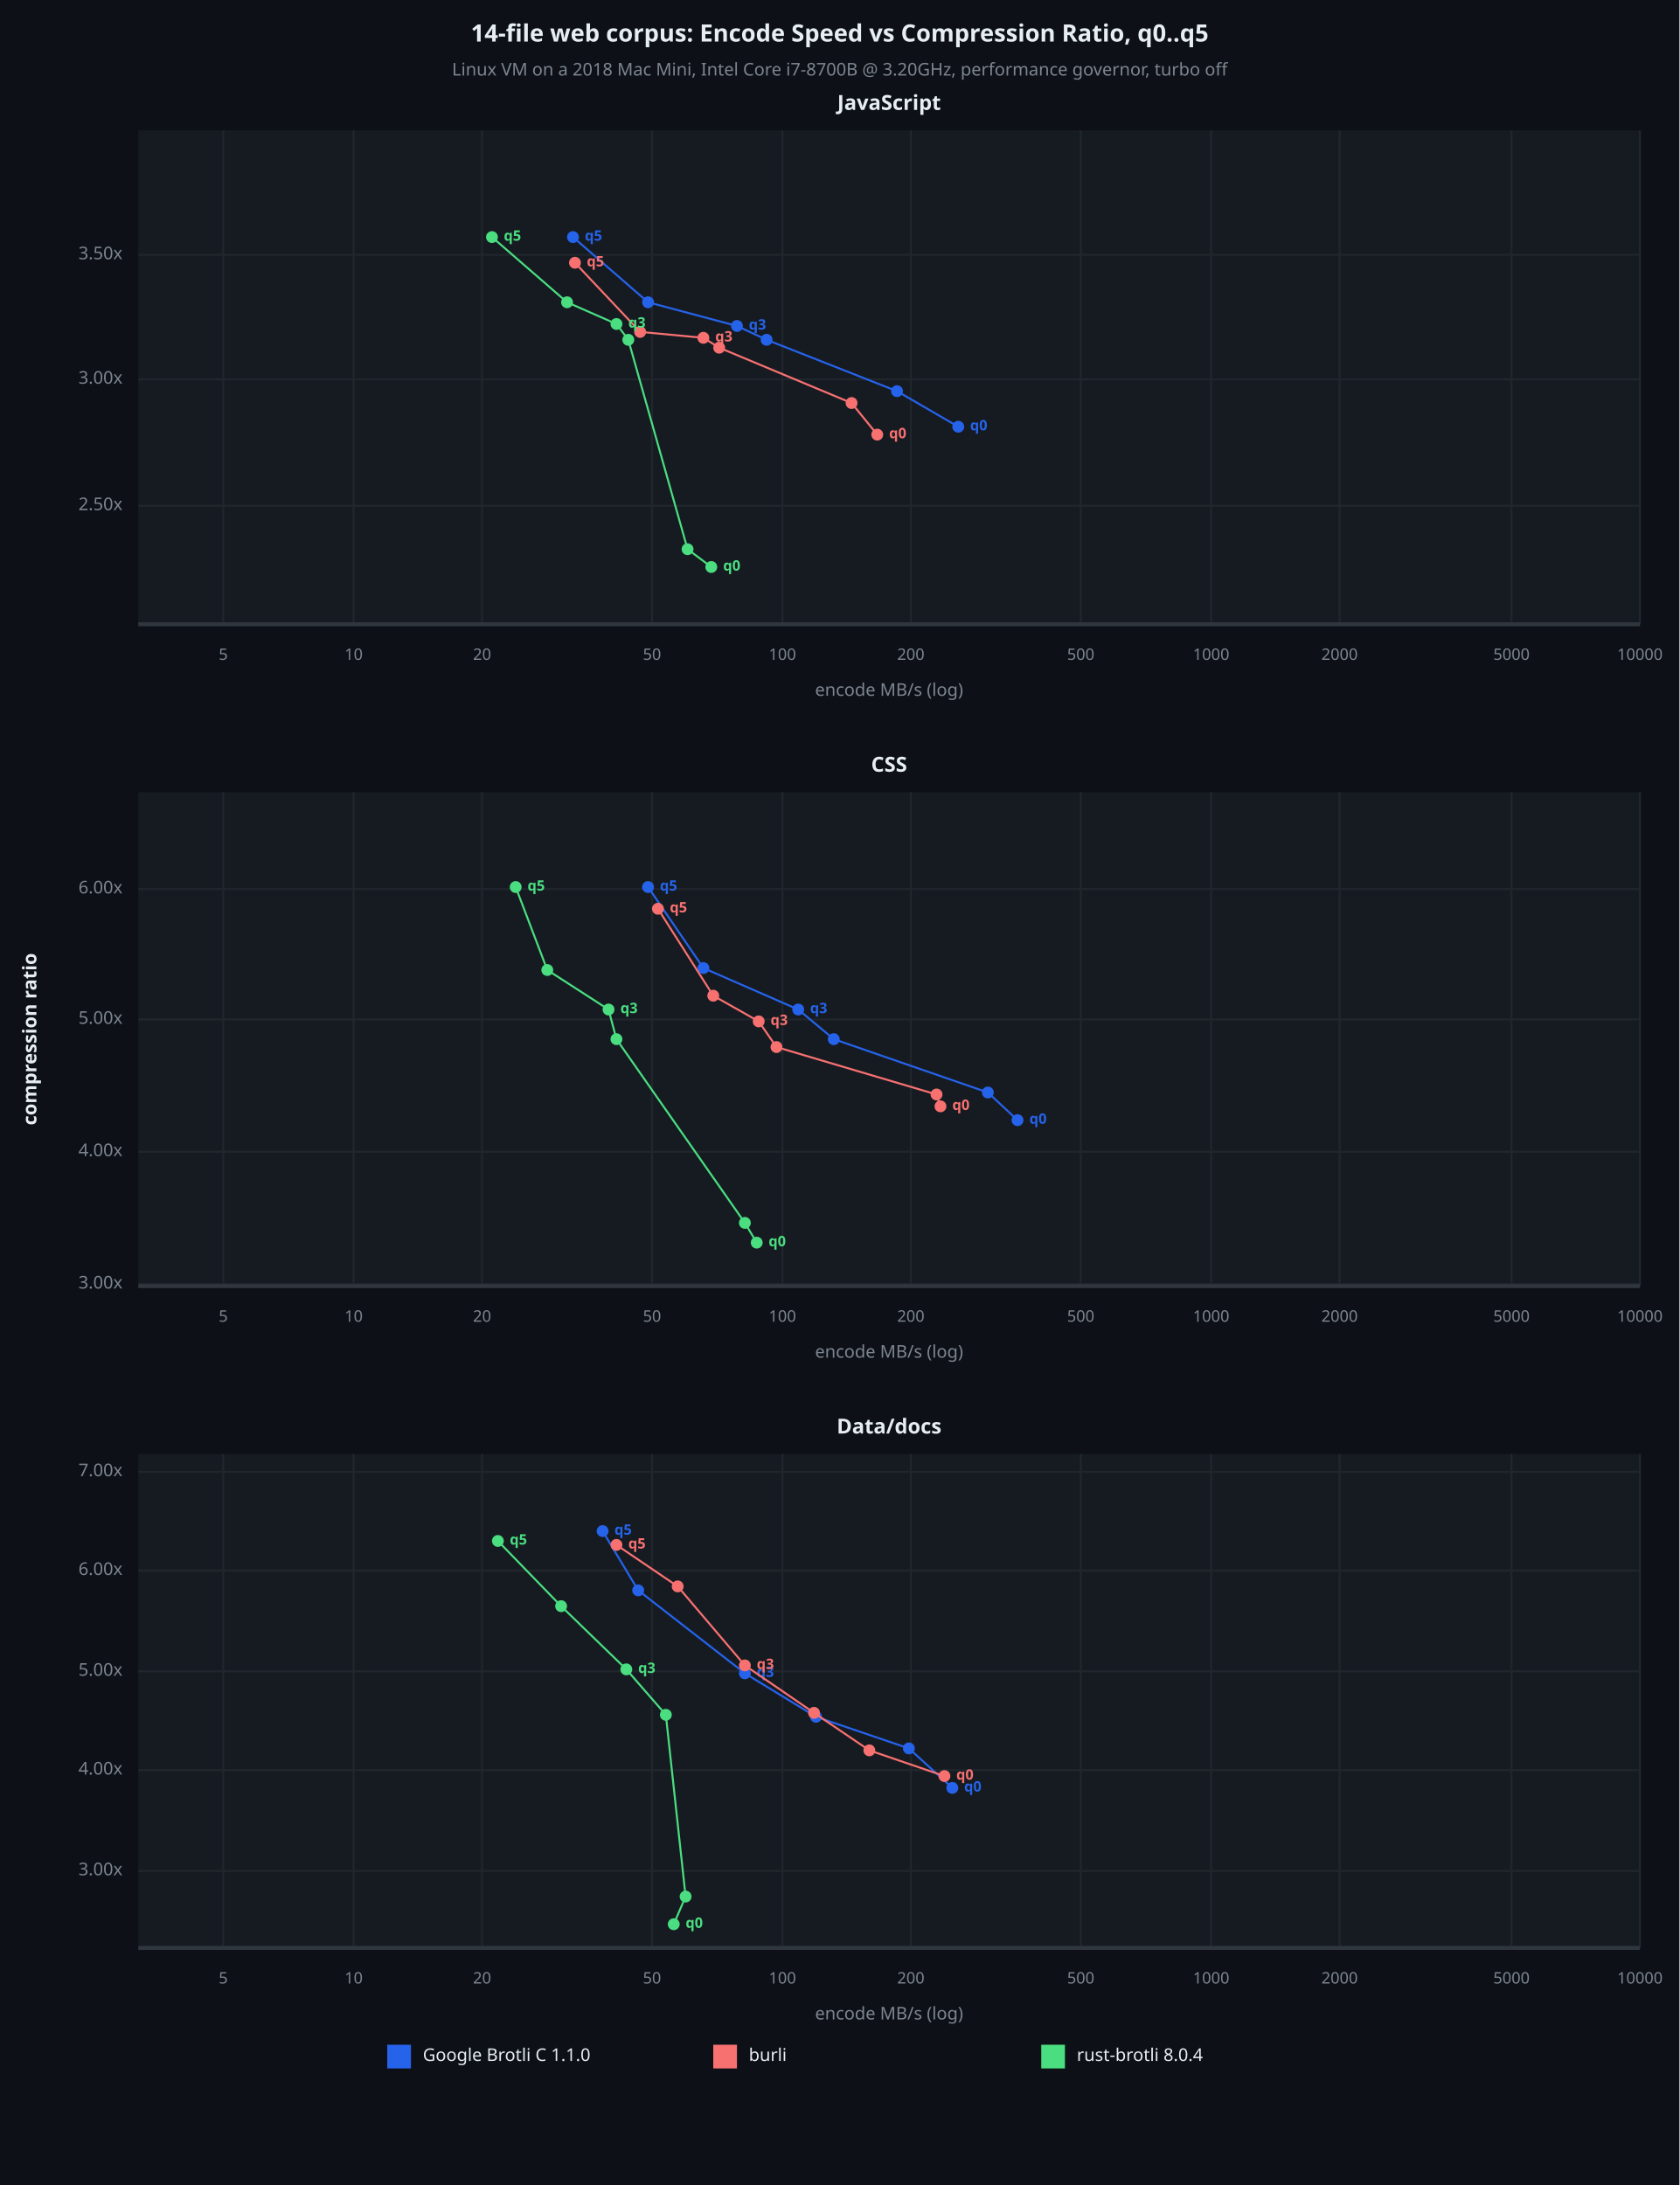
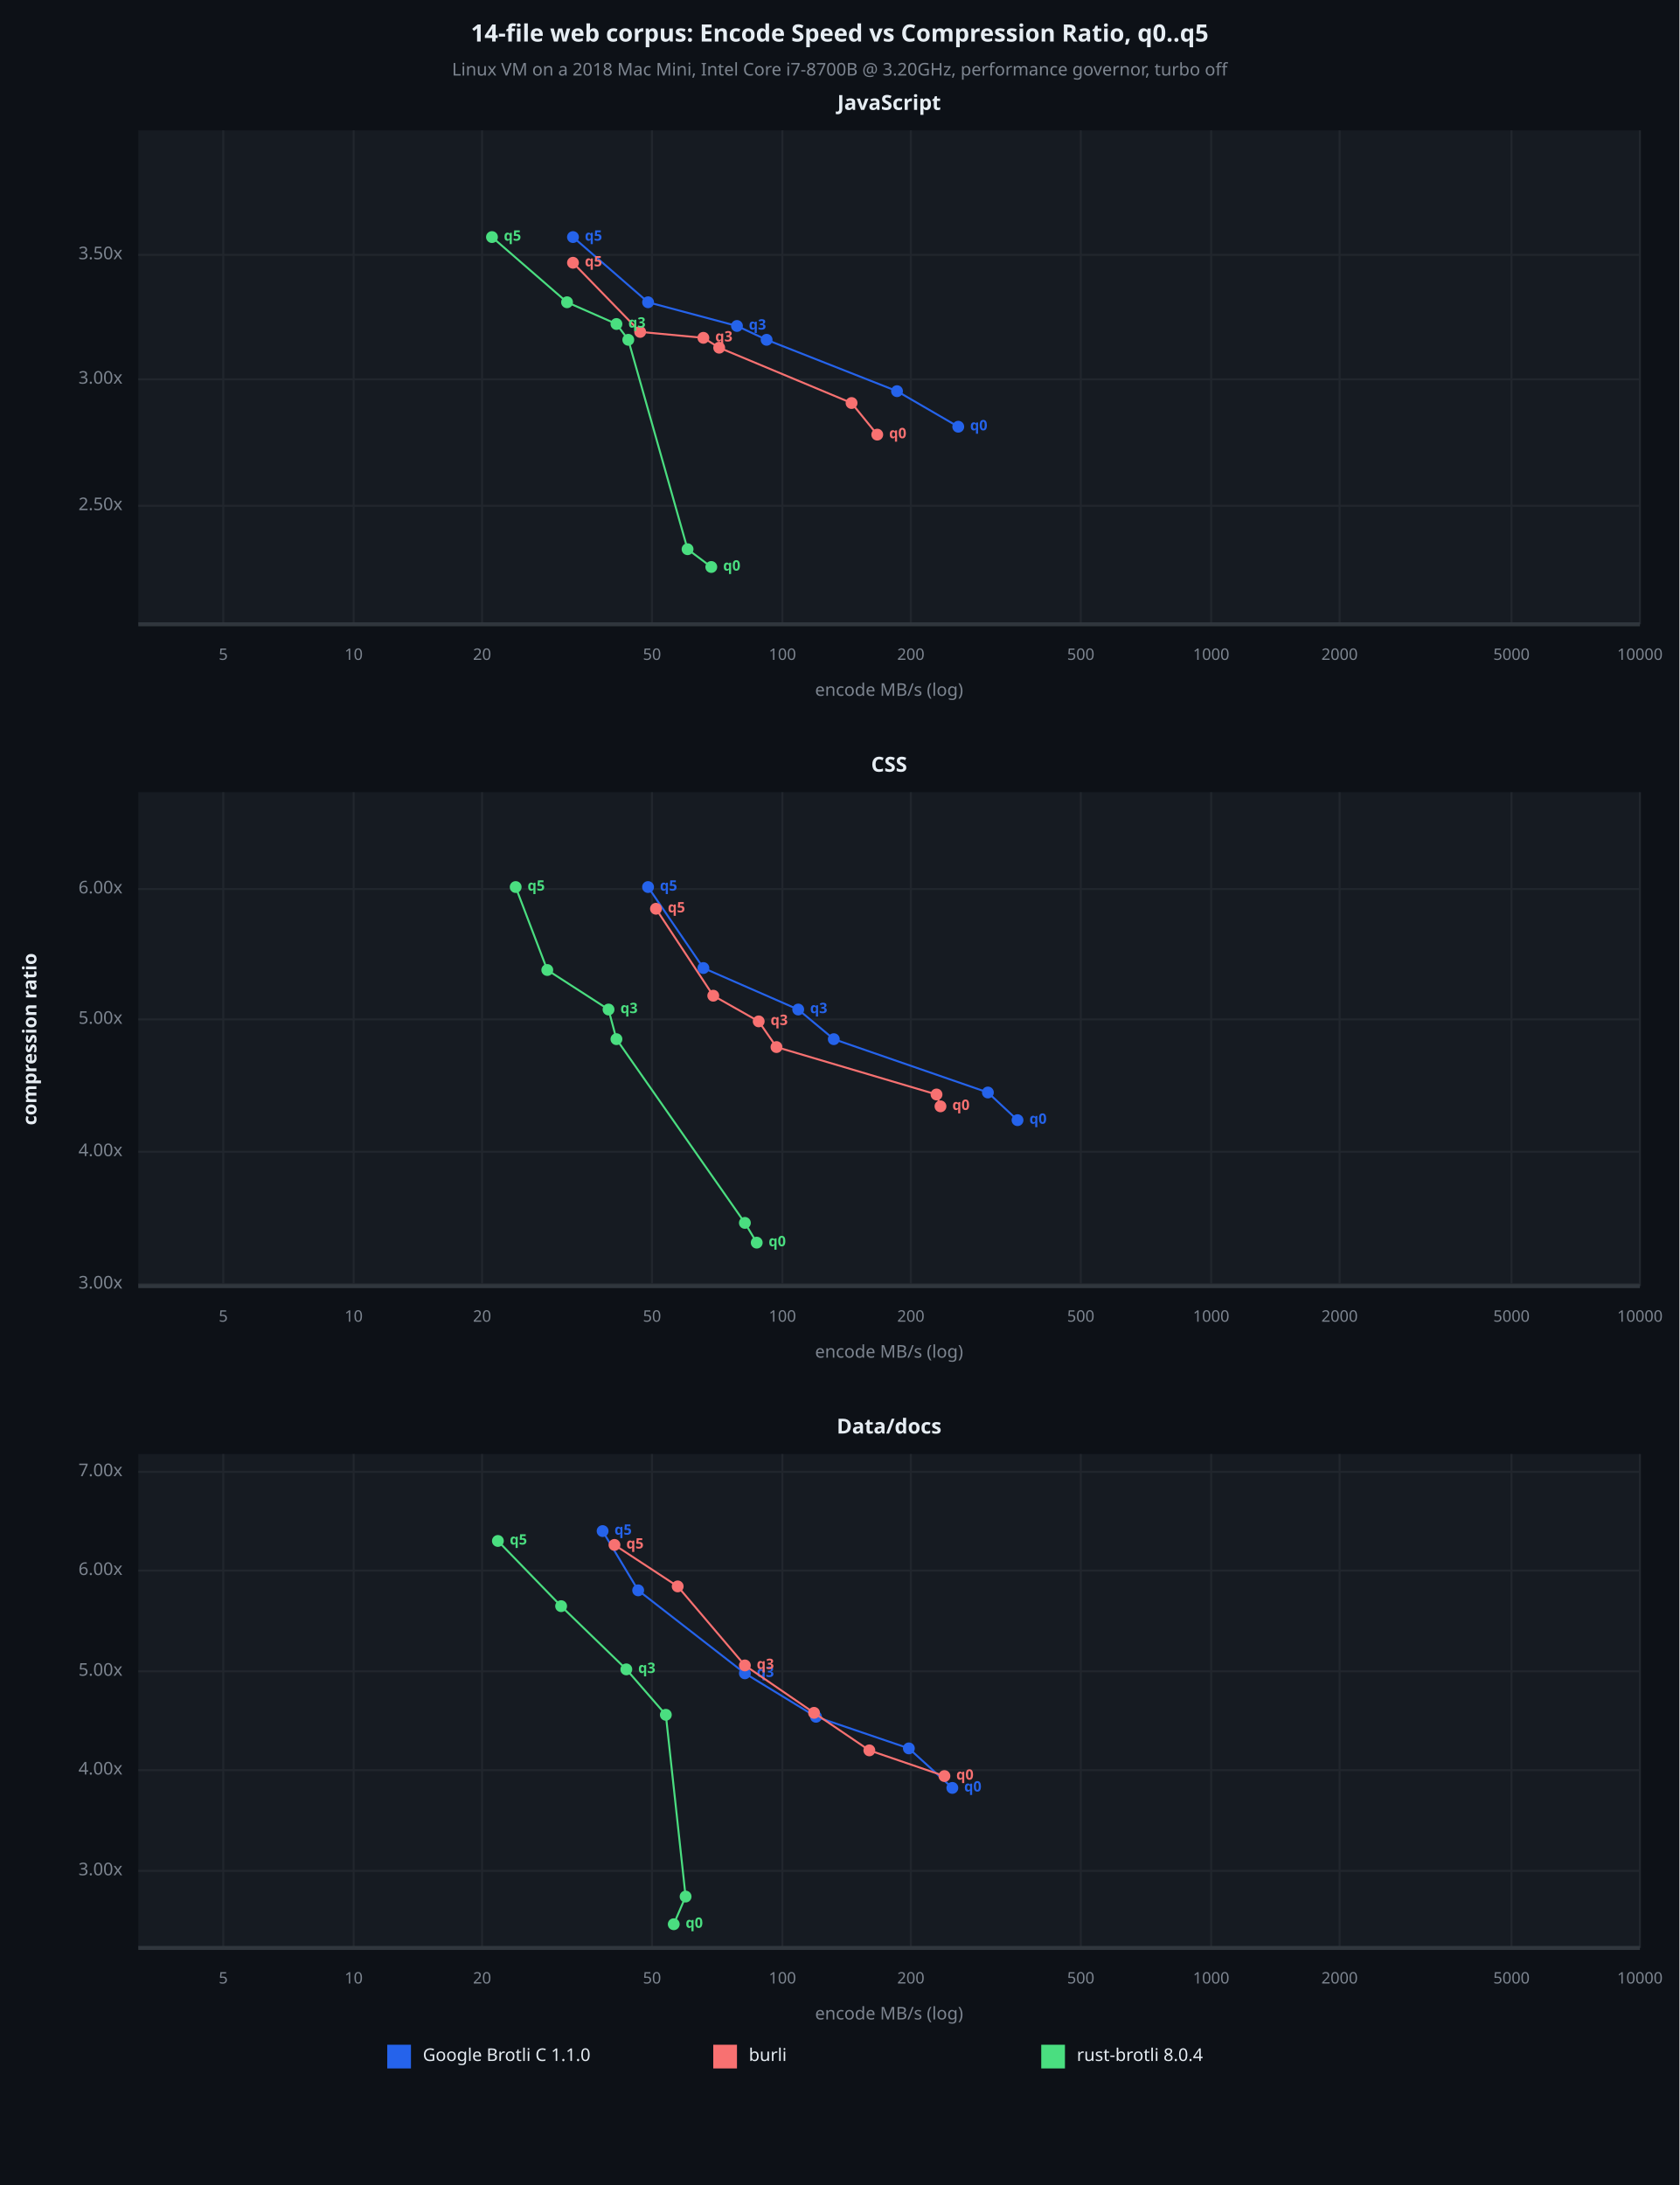
<svg xmlns="http://www.w3.org/2000/svg" viewBox="0 0 850 1106" font-family="system-ui, -apple-system, sans-serif">
  <rect x="0" y="0" width="850" height="1106" opacity="1" fill="#0D1117" stroke="none" />
  <text x="425" y="18" dy="0.5ex" text-anchor="middle" font-family="sans-serif" font-size="12.097" opacity="1" fill="#E6EDF3" font-weight="bold">
14-file web corpus: Encode Speed vs Compression Ratio, q0..q5
</text>
  <text x="425" y="36" dy="0.5ex" text-anchor="middle" font-family="sans-serif" font-size="8.871" opacity="1" fill="#7D8590">
Linux VM on a 2018 Mac Mini, Intel Core i7-8700B @ 3.20GHz, performance governor, turbo off
</text>
  <rect x="70" y="66" width="760" height="250" opacity="1" fill="#161B22" stroke="none" />
  <text x="450" y="53" dy="0.5ex" text-anchor="middle" font-family="sans-serif" font-size="10.484" opacity="1" fill="#E6EDF3" font-weight="bold">
JavaScript
</text>
  <polyline fill="none" opacity="1" stroke="#21262D" stroke-width="1" points="113,66 113,316 " />
  <text x="113" y="332" dy="0.5ex" text-anchor="middle" font-family="sans-serif" font-size="8.065" opacity="1" fill="#7D8590">
5
</text>
  <polyline fill="none" opacity="1" stroke="#21262D" stroke-width="1" points="179,66 179,316 " />
  <text x="179" y="332" dy="0.5ex" text-anchor="middle" font-family="sans-serif" font-size="8.065" opacity="1" fill="#7D8590">
10
</text>
  <polyline fill="none" opacity="1" stroke="#21262D" stroke-width="1" points="244,66 244,316 " />
  <text x="244" y="332" dy="0.5ex" text-anchor="middle" font-family="sans-serif" font-size="8.065" opacity="1" fill="#7D8590">
20
</text>
  <polyline fill="none" opacity="1" stroke="#21262D" stroke-width="1" points="330,66 330,316 " />
  <text x="330" y="332" dy="0.5ex" text-anchor="middle" font-family="sans-serif" font-size="8.065" opacity="1" fill="#7D8590">
50
</text>
  <polyline fill="none" opacity="1" stroke="#21262D" stroke-width="1" points="396,66 396,316 " />
  <text x="396" y="332" dy="0.5ex" text-anchor="middle" font-family="sans-serif" font-size="8.065" opacity="1" fill="#7D8590">
100
</text>
  <polyline fill="none" opacity="1" stroke="#21262D" stroke-width="1" points="461,66 461,316 " />
  <text x="461" y="332" dy="0.5ex" text-anchor="middle" font-family="sans-serif" font-size="8.065" opacity="1" fill="#7D8590">
200
</text>
  <polyline fill="none" opacity="1" stroke="#21262D" stroke-width="1" points="547,66 547,316 " />
  <text x="547" y="332" dy="0.5ex" text-anchor="middle" font-family="sans-serif" font-size="8.065" opacity="1" fill="#7D8590">
500
</text>
  <polyline fill="none" opacity="1" stroke="#21262D" stroke-width="1" points="613,66 613,316 " />
  <text x="613" y="332" dy="0.5ex" text-anchor="middle" font-family="sans-serif" font-size="8.065" opacity="1" fill="#7D8590">
1000
</text>
  <polyline fill="none" opacity="1" stroke="#21262D" stroke-width="1" points="678,66 678,316 " />
  <text x="678" y="332" dy="0.5ex" text-anchor="middle" font-family="sans-serif" font-size="8.065" opacity="1" fill="#7D8590">
2000
</text>
  <polyline fill="none" opacity="1" stroke="#21262D" stroke-width="1" points="765,66 765,316 " />
  <text x="765" y="332" dy="0.5ex" text-anchor="middle" font-family="sans-serif" font-size="8.065" opacity="1" fill="#7D8590">
5000
</text>
  <polyline fill="none" opacity="1" stroke="#21262D" stroke-width="1" points="830,66 830,316 " />
  <text x="830" y="332" dy="0.5ex" text-anchor="middle" font-family="sans-serif" font-size="8.065" opacity="1" fill="#7D8590">
10000
</text>
  <polyline fill="none" opacity="1" stroke="#21262D" stroke-width="1" points="70,256 830,256 " />
  <text x="62" y="256" dy="0.5ex" text-anchor="end" font-family="sans-serif" font-size="8.871" opacity="1" fill="#7D8590">
2.50x
</text>
  <polyline fill="none" opacity="1" stroke="#21262D" stroke-width="1" points="70,192 830,192 " />
  <text x="62" y="192" dy="0.5ex" text-anchor="end" font-family="sans-serif" font-size="8.871" opacity="1" fill="#7D8590">
3.00x
</text>
  <polyline fill="none" opacity="1" stroke="#21262D" stroke-width="1" points="70,129 830,129 " />
  <text x="62" y="129" dy="0.5ex" text-anchor="end" font-family="sans-serif" font-size="8.871" opacity="1" fill="#7D8590">
3.50x
</text>
  <polyline fill="none" opacity="1" stroke="#30363D" stroke-width="2" points="70,316 830,316 " />
  <polyline fill="none" opacity="1" stroke="#2563EB" stroke-width="1" points="485,216 454,198 388,172 373,165 328,153 290,120 " />
  <circle cx="485" cy="216" r="3" opacity="1" fill="#2563EB" stroke="none" stroke-width="1" />
  <text x="491" y="216" dy="0.5ex" text-anchor="start" font-family="sans-serif" font-size="7.258" opacity="1" fill="#2563EB" font-weight="bold">
q0
</text>
  <circle cx="454" cy="198" r="3" opacity="1" fill="#2563EB" stroke="none" stroke-width="1" />
  <circle cx="388" cy="172" r="3" opacity="1" fill="#2563EB" stroke="none" stroke-width="1" />
  <circle cx="373" cy="165" r="3" opacity="1" fill="#2563EB" stroke="none" stroke-width="1" />
  <text x="379" y="165" dy="0.5ex" text-anchor="start" font-family="sans-serif" font-size="7.258" opacity="1" fill="#2563EB" font-weight="bold">
q3
</text>
  <circle cx="328" cy="153" r="3" opacity="1" fill="#2563EB" stroke="none" stroke-width="1" />
  <circle cx="290" cy="120" r="3" opacity="1" fill="#2563EB" stroke="none" stroke-width="1" />
  <text x="296" y="120" dy="0.5ex" text-anchor="start" font-family="sans-serif" font-size="7.258" opacity="1" fill="#2563EB" font-weight="bold">
q5
</text>
-   <polyline fill="none" opacity="1" stroke="#F87171" stroke-width="1" points="444,220 431,204 364,176 356,171 324,168 291,133 " />
+   <polyline fill="none" opacity="1" stroke="#F87171" stroke-width="1" points="444,220 431,204 364,176 356,171 324,168 290,133 " />
  <circle cx="444" cy="220" r="3" opacity="1" fill="#F87171" stroke="none" stroke-width="1" />
  <text x="450" y="220" dy="0.5ex" text-anchor="start" font-family="sans-serif" font-size="7.258" opacity="1" fill="#F87171" font-weight="bold">
q0
</text>
  <circle cx="431" cy="204" r="3" opacity="1" fill="#F87171" stroke="none" stroke-width="1" />
  <circle cx="364" cy="176" r="3" opacity="1" fill="#F87171" stroke="none" stroke-width="1" />
  <circle cx="356" cy="171" r="3" opacity="1" fill="#F87171" stroke="none" stroke-width="1" />
  <text x="362" y="171" dy="0.5ex" text-anchor="start" font-family="sans-serif" font-size="7.258" opacity="1" fill="#F87171" font-weight="bold">
q3
</text>
  <circle cx="324" cy="168" r="3" opacity="1" fill="#F87171" stroke="none" stroke-width="1" />
-   <circle cx="291" cy="133" r="3" opacity="1" fill="#F87171" stroke="none" stroke-width="1" />
-   <text x="297" y="133" dy="0.5ex" text-anchor="start" font-family="sans-serif" font-size="7.258" opacity="1" fill="#F87171" font-weight="bold">
+   <circle cx="290" cy="133" r="3" opacity="1" fill="#F87171" stroke="none" stroke-width="1" />
+   <text x="296" y="133" dy="0.5ex" text-anchor="start" font-family="sans-serif" font-size="7.258" opacity="1" fill="#F87171" font-weight="bold">
q5
</text>
  <polyline fill="none" opacity="1" stroke="#4ADE80" stroke-width="1" points="360,287 348,278 318,172 312,164 287,153 249,120 " />
  <circle cx="360" cy="287" r="3" opacity="1" fill="#4ADE80" stroke="none" stroke-width="1" />
  <text x="366" y="287" dy="0.5ex" text-anchor="start" font-family="sans-serif" font-size="7.258" opacity="1" fill="#4ADE80" font-weight="bold">
q0
</text>
  <circle cx="348" cy="278" r="3" opacity="1" fill="#4ADE80" stroke="none" stroke-width="1" />
  <circle cx="318" cy="172" r="3" opacity="1" fill="#4ADE80" stroke="none" stroke-width="1" />
  <circle cx="312" cy="164" r="3" opacity="1" fill="#4ADE80" stroke="none" stroke-width="1" />
  <text x="318" y="164" dy="0.5ex" text-anchor="start" font-family="sans-serif" font-size="7.258" opacity="1" fill="#4ADE80" font-weight="bold">
q3
</text>
  <circle cx="287" cy="153" r="3" opacity="1" fill="#4ADE80" stroke="none" stroke-width="1" />
  <circle cx="249" cy="120" r="3" opacity="1" fill="#4ADE80" stroke="none" stroke-width="1" />
  <text x="255" y="120" dy="0.5ex" text-anchor="start" font-family="sans-serif" font-size="7.258" opacity="1" fill="#4ADE80" font-weight="bold">
q5
</text>
  <text x="450" y="350" dy="0.5ex" text-anchor="middle" font-family="sans-serif" font-size="8.871" opacity="1" fill="#7D8590">
encode MB/s (log)
</text>
  <rect x="70" y="401" width="760" height="250" opacity="1" fill="#161B22" stroke="none" />
  <text x="450" y="388" dy="0.5ex" text-anchor="middle" font-family="sans-serif" font-size="10.484" opacity="1" fill="#E6EDF3" font-weight="bold">
CSS
</text>
  <polyline fill="none" opacity="1" stroke="#21262D" stroke-width="1" points="113,401 113,651 " />
  <text x="113" y="667" dy="0.5ex" text-anchor="middle" font-family="sans-serif" font-size="8.065" opacity="1" fill="#7D8590">
5
</text>
  <polyline fill="none" opacity="1" stroke="#21262D" stroke-width="1" points="179,401 179,651 " />
  <text x="179" y="667" dy="0.5ex" text-anchor="middle" font-family="sans-serif" font-size="8.065" opacity="1" fill="#7D8590">
10
</text>
  <polyline fill="none" opacity="1" stroke="#21262D" stroke-width="1" points="244,401 244,651 " />
  <text x="244" y="667" dy="0.5ex" text-anchor="middle" font-family="sans-serif" font-size="8.065" opacity="1" fill="#7D8590">
20
</text>
  <polyline fill="none" opacity="1" stroke="#21262D" stroke-width="1" points="330,401 330,651 " />
  <text x="330" y="667" dy="0.5ex" text-anchor="middle" font-family="sans-serif" font-size="8.065" opacity="1" fill="#7D8590">
50
</text>
  <polyline fill="none" opacity="1" stroke="#21262D" stroke-width="1" points="396,401 396,651 " />
  <text x="396" y="667" dy="0.5ex" text-anchor="middle" font-family="sans-serif" font-size="8.065" opacity="1" fill="#7D8590">
100
</text>
  <polyline fill="none" opacity="1" stroke="#21262D" stroke-width="1" points="461,401 461,651 " />
  <text x="461" y="667" dy="0.5ex" text-anchor="middle" font-family="sans-serif" font-size="8.065" opacity="1" fill="#7D8590">
200
</text>
  <polyline fill="none" opacity="1" stroke="#21262D" stroke-width="1" points="547,401 547,651 " />
  <text x="547" y="667" dy="0.5ex" text-anchor="middle" font-family="sans-serif" font-size="8.065" opacity="1" fill="#7D8590">
500
</text>
  <polyline fill="none" opacity="1" stroke="#21262D" stroke-width="1" points="613,401 613,651 " />
  <text x="613" y="667" dy="0.5ex" text-anchor="middle" font-family="sans-serif" font-size="8.065" opacity="1" fill="#7D8590">
1000
</text>
  <polyline fill="none" opacity="1" stroke="#21262D" stroke-width="1" points="678,401 678,651 " />
  <text x="678" y="667" dy="0.5ex" text-anchor="middle" font-family="sans-serif" font-size="8.065" opacity="1" fill="#7D8590">
2000
</text>
  <polyline fill="none" opacity="1" stroke="#21262D" stroke-width="1" points="765,401 765,651 " />
  <text x="765" y="667" dy="0.5ex" text-anchor="middle" font-family="sans-serif" font-size="8.065" opacity="1" fill="#7D8590">
5000
</text>
  <polyline fill="none" opacity="1" stroke="#21262D" stroke-width="1" points="830,401 830,651 " />
  <text x="830" y="667" dy="0.5ex" text-anchor="middle" font-family="sans-serif" font-size="8.065" opacity="1" fill="#7D8590">
10000
</text>
  <polyline fill="none" opacity="1" stroke="#21262D" stroke-width="1" points="70,650 830,650 " />
  <text x="62" y="650" dy="0.5ex" text-anchor="end" font-family="sans-serif" font-size="8.871" opacity="1" fill="#7D8590">
3.00x
</text>
  <polyline fill="none" opacity="1" stroke="#21262D" stroke-width="1" points="70,583 830,583 " />
  <text x="62" y="583" dy="0.5ex" text-anchor="end" font-family="sans-serif" font-size="8.871" opacity="1" fill="#7D8590">
4.00x
</text>
  <polyline fill="none" opacity="1" stroke="#21262D" stroke-width="1" points="70,516 830,516 " />
  <text x="62" y="516" dy="0.5ex" text-anchor="end" font-family="sans-serif" font-size="8.871" opacity="1" fill="#7D8590">
5.00x
</text>
  <polyline fill="none" opacity="1" stroke="#21262D" stroke-width="1" points="70,450 830,450 " />
  <text x="62" y="450" dy="0.5ex" text-anchor="end" font-family="sans-serif" font-size="8.871" opacity="1" fill="#7D8590">
6.00x
</text>
  <polyline fill="none" opacity="1" stroke="#30363D" stroke-width="2" points="70,651 830,651 " />
  <polyline fill="none" opacity="1" stroke="#2563EB" stroke-width="1" points="515,567 500,553 422,526 404,511 356,490 328,449 " />
  <circle cx="515" cy="567" r="3" opacity="1" fill="#2563EB" stroke="none" stroke-width="1" />
  <text x="521" y="567" dy="0.5ex" text-anchor="start" font-family="sans-serif" font-size="7.258" opacity="1" fill="#2563EB" font-weight="bold">
q0
</text>
  <circle cx="500" cy="553" r="3" opacity="1" fill="#2563EB" stroke="none" stroke-width="1" />
  <circle cx="422" cy="526" r="3" opacity="1" fill="#2563EB" stroke="none" stroke-width="1" />
  <circle cx="404" cy="511" r="3" opacity="1" fill="#2563EB" stroke="none" stroke-width="1" />
  <text x="410" y="511" dy="0.5ex" text-anchor="start" font-family="sans-serif" font-size="7.258" opacity="1" fill="#2563EB" font-weight="bold">
q3
</text>
  <circle cx="356" cy="490" r="3" opacity="1" fill="#2563EB" stroke="none" stroke-width="1" />
  <circle cx="328" cy="449" r="3" opacity="1" fill="#2563EB" stroke="none" stroke-width="1" />
  <text x="334" y="449" dy="0.5ex" text-anchor="start" font-family="sans-serif" font-size="7.258" opacity="1" fill="#2563EB" font-weight="bold">
q5
</text>
-   <polyline fill="none" opacity="1" stroke="#F87171" stroke-width="1" points="476,560 474,554 393,530 384,517 361,504 333,460 " />
+   <polyline fill="none" opacity="1" stroke="#F87171" stroke-width="1" points="476,560 474,554 393,530 384,517 361,504 332,460 " />
  <circle cx="476" cy="560" r="3" opacity="1" fill="#F87171" stroke="none" stroke-width="1" />
  <text x="482" y="560" dy="0.5ex" text-anchor="start" font-family="sans-serif" font-size="7.258" opacity="1" fill="#F87171" font-weight="bold">
q0
</text>
  <circle cx="474" cy="554" r="3" opacity="1" fill="#F87171" stroke="none" stroke-width="1" />
  <circle cx="393" cy="530" r="3" opacity="1" fill="#F87171" stroke="none" stroke-width="1" />
  <circle cx="384" cy="517" r="3" opacity="1" fill="#F87171" stroke="none" stroke-width="1" />
  <text x="390" y="517" dy="0.5ex" text-anchor="start" font-family="sans-serif" font-size="7.258" opacity="1" fill="#F87171" font-weight="bold">
q3
</text>
  <circle cx="361" cy="504" r="3" opacity="1" fill="#F87171" stroke="none" stroke-width="1" />
-   <circle cx="333" cy="460" r="3" opacity="1" fill="#F87171" stroke="none" stroke-width="1" />
-   <text x="339" y="460" dy="0.5ex" text-anchor="start" font-family="sans-serif" font-size="7.258" opacity="1" fill="#F87171" font-weight="bold">
+   <circle cx="332" cy="460" r="3" opacity="1" fill="#F87171" stroke="none" stroke-width="1" />
+   <text x="338" y="460" dy="0.5ex" text-anchor="start" font-family="sans-serif" font-size="7.258" opacity="1" fill="#F87171" font-weight="bold">
q5
</text>
  <polyline fill="none" opacity="1" stroke="#4ADE80" stroke-width="1" points="383,629 377,619 312,526 308,511 277,491 261,449 " />
  <circle cx="383" cy="629" r="3" opacity="1" fill="#4ADE80" stroke="none" stroke-width="1" />
  <text x="389" y="629" dy="0.5ex" text-anchor="start" font-family="sans-serif" font-size="7.258" opacity="1" fill="#4ADE80" font-weight="bold">
q0
</text>
  <circle cx="377" cy="619" r="3" opacity="1" fill="#4ADE80" stroke="none" stroke-width="1" />
  <circle cx="312" cy="526" r="3" opacity="1" fill="#4ADE80" stroke="none" stroke-width="1" />
  <circle cx="308" cy="511" r="3" opacity="1" fill="#4ADE80" stroke="none" stroke-width="1" />
  <text x="314" y="511" dy="0.5ex" text-anchor="start" font-family="sans-serif" font-size="7.258" opacity="1" fill="#4ADE80" font-weight="bold">
q3
</text>
  <circle cx="277" cy="491" r="3" opacity="1" fill="#4ADE80" stroke="none" stroke-width="1" />
  <circle cx="261" cy="449" r="3" opacity="1" fill="#4ADE80" stroke="none" stroke-width="1" />
  <text x="267" y="449" dy="0.5ex" text-anchor="start" font-family="sans-serif" font-size="7.258" opacity="1" fill="#4ADE80" font-weight="bold">
q5
</text>
  <text x="450" y="685" dy="0.5ex" text-anchor="middle" font-family="sans-serif" font-size="8.871" opacity="1" fill="#7D8590">
encode MB/s (log)
</text>
  <rect x="70" y="736" width="760" height="250" opacity="1" fill="#161B22" stroke="none" />
  <text x="450" y="723" dy="0.5ex" text-anchor="middle" font-family="sans-serif" font-size="10.484" opacity="1" fill="#E6EDF3" font-weight="bold">
Data/docs
</text>
  <polyline fill="none" opacity="1" stroke="#21262D" stroke-width="1" points="113,736 113,986 " />
  <text x="113" y="1002" dy="0.5ex" text-anchor="middle" font-family="sans-serif" font-size="8.065" opacity="1" fill="#7D8590">
5
</text>
  <polyline fill="none" opacity="1" stroke="#21262D" stroke-width="1" points="179,736 179,986 " />
  <text x="179" y="1002" dy="0.5ex" text-anchor="middle" font-family="sans-serif" font-size="8.065" opacity="1" fill="#7D8590">
10
</text>
  <polyline fill="none" opacity="1" stroke="#21262D" stroke-width="1" points="244,736 244,986 " />
  <text x="244" y="1002" dy="0.5ex" text-anchor="middle" font-family="sans-serif" font-size="8.065" opacity="1" fill="#7D8590">
20
</text>
  <polyline fill="none" opacity="1" stroke="#21262D" stroke-width="1" points="330,736 330,986 " />
  <text x="330" y="1002" dy="0.5ex" text-anchor="middle" font-family="sans-serif" font-size="8.065" opacity="1" fill="#7D8590">
50
</text>
  <polyline fill="none" opacity="1" stroke="#21262D" stroke-width="1" points="396,736 396,986 " />
  <text x="396" y="1002" dy="0.5ex" text-anchor="middle" font-family="sans-serif" font-size="8.065" opacity="1" fill="#7D8590">
100
</text>
  <polyline fill="none" opacity="1" stroke="#21262D" stroke-width="1" points="461,736 461,986 " />
  <text x="461" y="1002" dy="0.5ex" text-anchor="middle" font-family="sans-serif" font-size="8.065" opacity="1" fill="#7D8590">
200
</text>
  <polyline fill="none" opacity="1" stroke="#21262D" stroke-width="1" points="547,736 547,986 " />
  <text x="547" y="1002" dy="0.5ex" text-anchor="middle" font-family="sans-serif" font-size="8.065" opacity="1" fill="#7D8590">
500
</text>
  <polyline fill="none" opacity="1" stroke="#21262D" stroke-width="1" points="613,736 613,986 " />
  <text x="613" y="1002" dy="0.5ex" text-anchor="middle" font-family="sans-serif" font-size="8.065" opacity="1" fill="#7D8590">
1000
</text>
  <polyline fill="none" opacity="1" stroke="#21262D" stroke-width="1" points="678,736 678,986 " />
  <text x="678" y="1002" dy="0.5ex" text-anchor="middle" font-family="sans-serif" font-size="8.065" opacity="1" fill="#7D8590">
2000
</text>
  <polyline fill="none" opacity="1" stroke="#21262D" stroke-width="1" points="765,736 765,986 " />
  <text x="765" y="1002" dy="0.5ex" text-anchor="middle" font-family="sans-serif" font-size="8.065" opacity="1" fill="#7D8590">
5000
</text>
  <polyline fill="none" opacity="1" stroke="#21262D" stroke-width="1" points="830,736 830,986 " />
  <text x="830" y="1002" dy="0.5ex" text-anchor="middle" font-family="sans-serif" font-size="8.065" opacity="1" fill="#7D8590">
10000
</text>
  <polyline fill="none" opacity="1" stroke="#21262D" stroke-width="1" points="70,947 830,947 " />
  <text x="62" y="947" dy="0.5ex" text-anchor="end" font-family="sans-serif" font-size="8.871" opacity="1" fill="#7D8590">
3.00x
</text>
  <polyline fill="none" opacity="1" stroke="#21262D" stroke-width="1" points="70,896 830,896 " />
  <text x="62" y="896" dy="0.5ex" text-anchor="end" font-family="sans-serif" font-size="8.871" opacity="1" fill="#7D8590">
4.00x
</text>
  <polyline fill="none" opacity="1" stroke="#21262D" stroke-width="1" points="70,846 830,846 " />
  <text x="62" y="846" dy="0.5ex" text-anchor="end" font-family="sans-serif" font-size="8.871" opacity="1" fill="#7D8590">
5.00x
</text>
  <polyline fill="none" opacity="1" stroke="#21262D" stroke-width="1" points="70,795 830,795 " />
  <text x="62" y="795" dy="0.5ex" text-anchor="end" font-family="sans-serif" font-size="8.871" opacity="1" fill="#7D8590">
6.00x
</text>
  <polyline fill="none" opacity="1" stroke="#21262D" stroke-width="1" points="70,745 830,745 " />
  <text x="62" y="745" dy="0.5ex" text-anchor="end" font-family="sans-serif" font-size="8.871" opacity="1" fill="#7D8590">
7.00x
</text>
  <polyline fill="none" opacity="1" stroke="#30363D" stroke-width="2" points="70,986 830,986 " />
  <polyline fill="none" opacity="1" stroke="#2563EB" stroke-width="1" points="482,905 460,885 413,869 377,847 323,805 305,775 " />
  <circle cx="482" cy="905" r="3" opacity="1" fill="#2563EB" stroke="none" stroke-width="1" />
  <text x="488" y="905" dy="0.5ex" text-anchor="start" font-family="sans-serif" font-size="7.258" opacity="1" fill="#2563EB" font-weight="bold">
q0
</text>
  <circle cx="460" cy="885" r="3" opacity="1" fill="#2563EB" stroke="none" stroke-width="1" />
  <circle cx="413" cy="869" r="3" opacity="1" fill="#2563EB" stroke="none" stroke-width="1" />
  <circle cx="377" cy="847" r="3" opacity="1" fill="#2563EB" stroke="none" stroke-width="1" />
  <text x="383" y="847" dy="0.5ex" text-anchor="start" font-family="sans-serif" font-size="7.258" opacity="1" fill="#2563EB" font-weight="bold">
q3
</text>
  <circle cx="323" cy="805" r="3" opacity="1" fill="#2563EB" stroke="none" stroke-width="1" />
  <circle cx="305" cy="775" r="3" opacity="1" fill="#2563EB" stroke="none" stroke-width="1" />
  <text x="311" y="775" dy="0.5ex" text-anchor="start" font-family="sans-serif" font-size="7.258" opacity="1" fill="#2563EB" font-weight="bold">
q5
</text>
-   <polyline fill="none" opacity="1" stroke="#F87171" stroke-width="1" points="478,899 440,886 412,867 377,843 343,803 312,782 " />
+   <polyline fill="none" opacity="1" stroke="#F87171" stroke-width="1" points="478,899 440,886 412,867 377,843 343,803 311,782 " />
  <circle cx="478" cy="899" r="3" opacity="1" fill="#F87171" stroke="none" stroke-width="1" />
  <text x="484" y="899" dy="0.5ex" text-anchor="start" font-family="sans-serif" font-size="7.258" opacity="1" fill="#F87171" font-weight="bold">
q0
</text>
  <circle cx="440" cy="886" r="3" opacity="1" fill="#F87171" stroke="none" stroke-width="1" />
  <circle cx="412" cy="867" r="3" opacity="1" fill="#F87171" stroke="none" stroke-width="1" />
  <circle cx="377" cy="843" r="3" opacity="1" fill="#F87171" stroke="none" stroke-width="1" />
  <text x="383" y="843" dy="0.5ex" text-anchor="start" font-family="sans-serif" font-size="7.258" opacity="1" fill="#F87171" font-weight="bold">
q3
</text>
  <circle cx="343" cy="803" r="3" opacity="1" fill="#F87171" stroke="none" stroke-width="1" />
-   <circle cx="312" cy="782" r="3" opacity="1" fill="#F87171" stroke="none" stroke-width="1" />
-   <text x="318" y="782" dy="0.5ex" text-anchor="start" font-family="sans-serif" font-size="7.258" opacity="1" fill="#F87171" font-weight="bold">
+   <circle cx="311" cy="782" r="3" opacity="1" fill="#F87171" stroke="none" stroke-width="1" />
+   <text x="317" y="782" dy="0.5ex" text-anchor="start" font-family="sans-serif" font-size="7.258" opacity="1" fill="#F87171" font-weight="bold">
q5
</text>
  <polyline fill="none" opacity="1" stroke="#4ADE80" stroke-width="1" points="341,974 347,960 337,868 317,845 284,813 252,780 " />
  <circle cx="341" cy="974" r="3" opacity="1" fill="#4ADE80" stroke="none" stroke-width="1" />
  <text x="347" y="974" dy="0.5ex" text-anchor="start" font-family="sans-serif" font-size="7.258" opacity="1" fill="#4ADE80" font-weight="bold">
q0
</text>
  <circle cx="347" cy="960" r="3" opacity="1" fill="#4ADE80" stroke="none" stroke-width="1" />
  <circle cx="337" cy="868" r="3" opacity="1" fill="#4ADE80" stroke="none" stroke-width="1" />
  <circle cx="317" cy="845" r="3" opacity="1" fill="#4ADE80" stroke="none" stroke-width="1" />
  <text x="323" y="845" dy="0.5ex" text-anchor="start" font-family="sans-serif" font-size="7.258" opacity="1" fill="#4ADE80" font-weight="bold">
q3
</text>
  <circle cx="284" cy="813" r="3" opacity="1" fill="#4ADE80" stroke="none" stroke-width="1" />
  <circle cx="252" cy="780" r="3" opacity="1" fill="#4ADE80" stroke="none" stroke-width="1" />
  <text x="258" y="780" dy="0.5ex" text-anchor="start" font-family="sans-serif" font-size="7.258" opacity="1" fill="#4ADE80" font-weight="bold">
q5
</text>
  <text x="450" y="1020" dy="0.5ex" text-anchor="middle" font-family="sans-serif" font-size="8.871" opacity="1" fill="#7D8590">
encode MB/s (log)
</text>
  <text x="16" y="526" dy="0.5ex" text-anchor="middle" font-family="sans-serif" font-size="9.677" opacity="1" fill="#E6EDF3" font-weight="bold" transform="rotate(270, 16, 526)">
compression ratio
</text>
  <rect x="196" y="1035" width="12" height="12" opacity="1" fill="#2563EB" stroke="none" />
  <text x="214" y="1041" dy="0.5ex" text-anchor="start" font-family="sans-serif" font-size="8.871" opacity="1" fill="#E6EDF3">
Google Brotli C 1.1.0
</text>
  <rect x="361" y="1035" width="12" height="12" opacity="1" fill="#F87171" stroke="none" />
  <text x="379" y="1041" dy="0.5ex" text-anchor="start" font-family="sans-serif" font-size="8.871" opacity="1" fill="#E6EDF3">
burli
</text>
  <rect x="527" y="1035" width="12" height="12" opacity="1" fill="#4ADE80" stroke="none" />
  <text x="545" y="1041" dy="0.5ex" text-anchor="start" font-family="sans-serif" font-size="8.871" opacity="1" fill="#E6EDF3">
rust-brotli 8.0.4
</text>
</svg>
